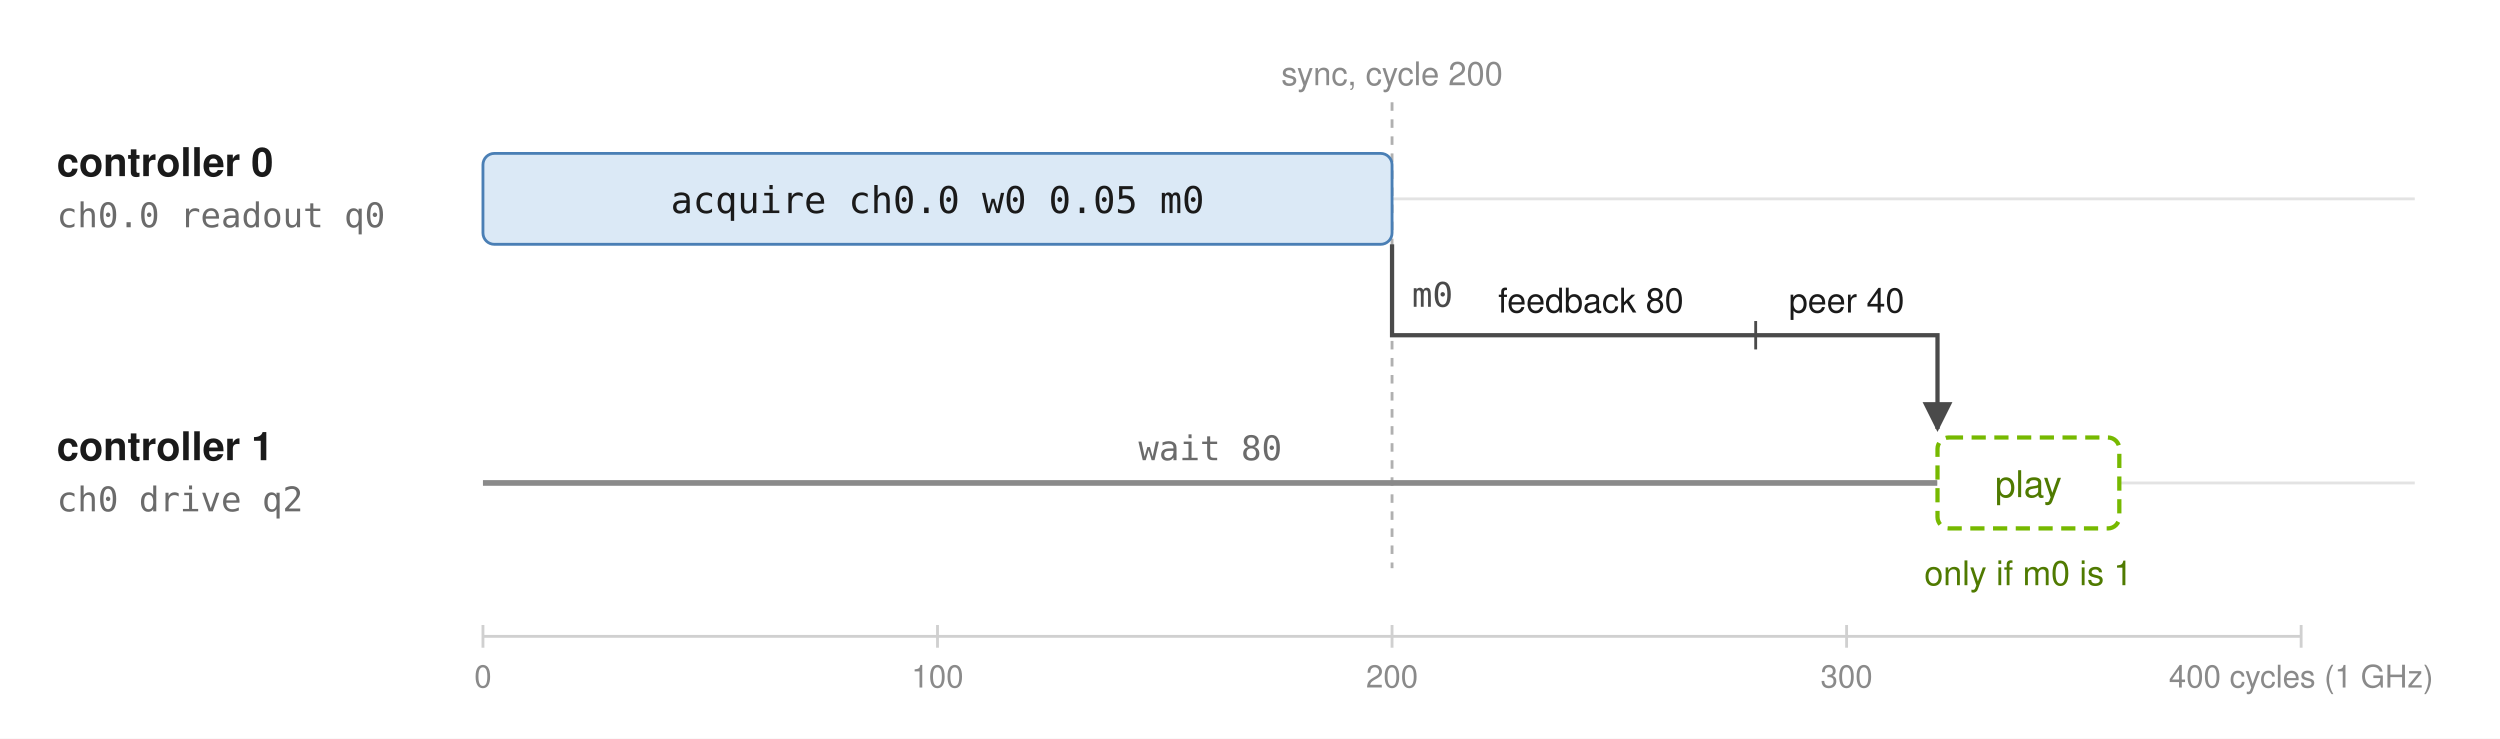
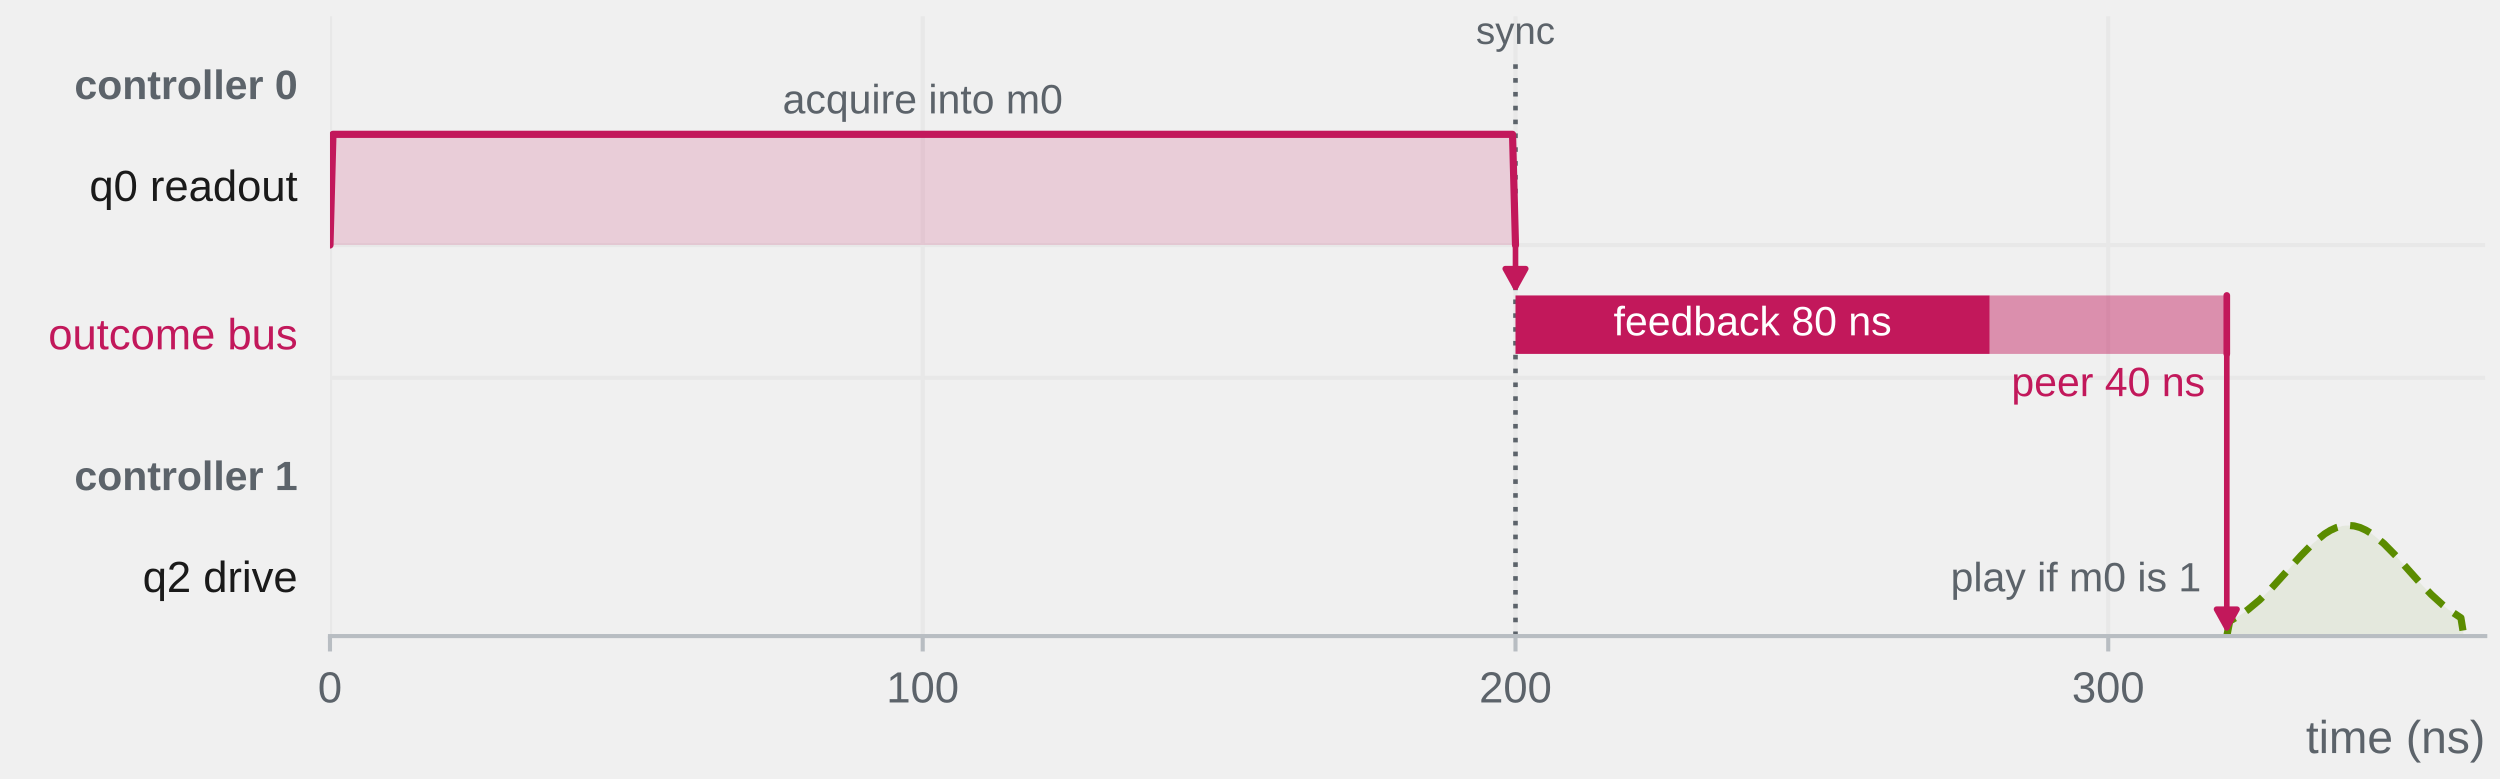
- <svg xmlns="http://www.w3.org/2000/svg" viewBox="0 0 880 260" width="880" height="260" font-family="Helvetica, Arial, sans-serif" role="img" aria-labelledby="t d">
+ <svg xmlns="http://www.w3.org/2000/svg" xmlns:xlink="http://www.w3.org/1999/xlink" role="img" aria-labelledby="title desc" width="487.91pt" height="152.02pt" viewBox="0 0 487.91 152.02" version="1.1">
  <defs>
-     <marker id="arrow" viewBox="0 0 10 10" refX="9" refY="5" markerWidth="7" markerHeight="7" orient="auto-start-reverse">
-       <path d="M0,0 L10,5 L0,10 z" fill="#4a4a4a" />
-     </marker>
+     <style type="text/css">*{stroke-linejoin: round; stroke-linecap: butt}</style>
  </defs>
-   <rect x="0" y="0" width="880" height="260" fill="#ffffff" />
-   <g font-size="14" fill="#1a1a1a">
-     <text x="20" y="62" font-weight="bold">controller 0</text>
-     <text x="20" y="80" font-size="12" fill="#6b6b6b" font-family="Menlo, Consolas, monospace">ch0.0 readout q0</text>
-     <text x="20" y="162" font-weight="bold">controller 1</text>
-     <text x="20" y="180" font-size="12" fill="#6b6b6b" font-family="Menlo, Consolas, monospace">ch0 drive q2</text>
+   <g id="figure_1">
+     <g id="patch_1">
+       <path d="M 0 152.02 L 487.91 152.02 L 487.91 0 L 0 0 L 0 152.02 z " style="fill: none" />
+     </g>
+     <g id="axes_1">
+       <g id="patch_2">
+         <path d="M 64.40 124.14 L 485.03 124.14 L 485.03 3.18 L 64.40 3.18 L 64.40 124.14 z " style="fill: none" />
+       </g>
+       <g id="line2d_1">
+         <path d="M 64.40 47.82 L 485.03 47.82 " clip-path="url(#p6082760a79)" style="fill: none; stroke: #e8e8e8; stroke-width: 0.8; stroke-linecap: round" />
+       </g>
+       <g id="line2d_2">
+         <path d="M 64.40 73.74 L 485.03 73.74 " clip-path="url(#p6082760a79)" style="fill: none; stroke: #e8e8e8; stroke-width: 0.8; stroke-linecap: round" />
+       </g>
+       <g id="line2d_3">
+         <path d="M 64.40 124.14 L 485.03 124.14 " clip-path="url(#p6082760a79)" style="fill: none; stroke: #e8e8e8; stroke-width: 0.8; stroke-linecap: round" />
+       </g>
+       <g id="matplotlib.axis_1">
+         <g id="xtick_1">
+           <g id="line2d_4">
+             <path d="M 64.40 124.14 L 64.40 3.18 " clip-path="url(#p6082760a79)" style="fill: none; stroke: #e8e8e8; stroke-width: 0.8; stroke-linecap: round" />
+           </g>
+           <g id="line2d_5">
+             <defs>
+               <path id="m5b935c8b90" d="M 0 0 L 0 3 " style="stroke: #b8bdc2; stroke-width: 0.8" />
+             </defs>
+             <g>
+               <use xlink:href="#m5b935c8b90" x="64.40" y="124.14" style="fill: #b8bdc2; stroke: #b8bdc2; stroke-width: 0.8" />
+             </g>
+           </g>
+           <g id="text_1">
+             <text style="font-size: 8.5px; font-family:NVIDIA, Arial, Helvetica, sans-serif; text-anchor: middle; fill: #5c636a" x="64.40" y="137.09" transform="rotate(-0 64.40 137.09)">0</text>
+           </g>
+         </g>
+         <g id="xtick_2">
+           <g id="line2d_6">
+             <path d="M 180.08 124.14 L 180.08 3.18 " clip-path="url(#p6082760a79)" style="fill: none; stroke: #e8e8e8; stroke-width: 0.8; stroke-linecap: round" />
+           </g>
+           <g id="line2d_7">
+             <g>
+               <use xlink:href="#m5b935c8b90" x="180.08" y="124.14" style="fill: #b8bdc2; stroke: #b8bdc2; stroke-width: 0.8" />
+             </g>
+           </g>
+           <g id="text_2">
+             <text style="font-size: 8.5px; font-family:NVIDIA, Arial, Helvetica, sans-serif; text-anchor: middle; fill: #5c636a" x="180.08" y="137.09" transform="rotate(-0 180.08 137.09)">100</text>
+           </g>
+         </g>
+         <g id="xtick_3">
+           <g id="line2d_8">
+             <path d="M 295.77 124.14 L 295.77 3.18 " clip-path="url(#p6082760a79)" style="fill: none; stroke: #e8e8e8; stroke-width: 0.8; stroke-linecap: round" />
+           </g>
+           <g id="line2d_9">
+             <g>
+               <use xlink:href="#m5b935c8b90" x="295.77" y="124.14" style="fill: #b8bdc2; stroke: #b8bdc2; stroke-width: 0.8" />
+             </g>
+           </g>
+           <g id="text_3">
+             <text style="font-size: 8.5px; font-family:NVIDIA, Arial, Helvetica, sans-serif; text-anchor: middle; fill: #5c636a" x="295.77" y="137.09" transform="rotate(-0 295.77 137.09)">200</text>
+           </g>
+         </g>
+         <g id="xtick_4">
+           <g id="line2d_10">
+             <path d="M 411.45 124.14 L 411.45 3.18 " clip-path="url(#p6082760a79)" style="fill: none; stroke: #e8e8e8; stroke-width: 0.8; stroke-linecap: round" />
+           </g>
+           <g id="line2d_11">
+             <g>
+               <use xlink:href="#m5b935c8b90" x="411.45" y="124.14" style="fill: #b8bdc2; stroke: #b8bdc2; stroke-width: 0.8" />
+             </g>
+           </g>
+           <g id="text_4">
+             <text style="font-size: 8.5px; font-family:NVIDIA, Arial, Helvetica, sans-serif; text-anchor: middle; fill: #5c636a" x="411.45" y="137.09" transform="rotate(-0 411.45 137.09)">300</text>
+           </g>
+         </g>
+         <g id="text_5">
+           <text style="font-size: 9px; font-family:NVIDIA, Arial, Helvetica, sans-serif; text-anchor: end; fill: #5c636a" x="485.03" y="146.97" transform="rotate(-0 485.03 146.97)">time (ns)</text>
+         </g>
+       </g>
+       <g id="matplotlib.axis_2" />
+       <g id="FillBetweenPolyCollection_1">
+         <defs>
+           <path id="m7f62ffa75c" d="M 64.40 -104.20 L 64.40 -104.20 L 64.98 -104.20 L 295.19 -104.20 L 295.77 -104.20 L 295.77 -104.20 L 295.77 -104.20 L 295.19 -125.80 L 64.98 -125.80 L 64.40 -104.20 z " />
+         </defs>
+         <g clip-path="url(#p6082760a79)">
+           <use xlink:href="#m7f62ffa75c" x="0" y="152.02" style="fill: #c2185b; fill-opacity: 0.16" />
+         </g>
+       </g>
+       <g id="FillBetweenPolyCollection_2">
+         <defs>
+           <path id="m4f33f2aa64" d="M 434.59 -27.88 L 434.59 -27.88 L 435.17 -27.88 L 437.48 -27.88 L 438.64 -27.88 L 440.95 -27.88 L 443.26 -27.88 L 449.05 -27.88 L 451.36 -27.88 L 453.68 -27.88 L 454.83 -27.88 L 455.99 -27.88 L 457.15 -27.88 L 458.30 -27.88 L 459.46 -27.88 L 460.62 -27.88 L 461.77 -27.88 L 462.93 -27.88 L 465.24 -27.88 L 467.56 -27.88 L 472.18 -27.88 L 474.50 -27.88 L 476.81 -27.88 L 477.97 -27.88 L 480.28 -27.88 L 480.86 -27.88 L 480.86 -27.88 L 480.86 -27.88 L 480.28 -31.43 L 477.97 -32.97 L 476.81 -33.88 L 474.50 -35.98 L 472.18 -38.39 L 467.56 -43.56 L 465.24 -45.92 L 462.93 -47.82 L 461.77 -48.53 L 460.62 -49.05 L 459.46 -49.37 L 458.30 -49.48 L 457.15 -49.37 L 455.99 -49.05 L 454.83 -48.53 L 453.68 -47.82 L 451.36 -45.92 L 449.05 -43.56 L 443.26 -37.15 L 440.95 -34.89 L 438.64 -32.97 L 437.48 -32.15 L 435.17 -30.80 L 434.59 -27.88 z " />
+         </defs>
+         <g clip-path="url(#p6082760a79)">
+           <use xlink:href="#m4f33f2aa64" x="0" y="152.02" style="fill: #5b8c00; fill-opacity: 0.08" />
+         </g>
+       </g>
+       <g id="line2d_12">
+         <path d="M 295.77 124.14 L 295.77 11.82 " clip-path="url(#p6082760a79)" style="fill: none; stroke-dasharray: 0.9,1.8; stroke-dashoffset: 0; stroke: #5c636a; stroke-width: 0.9" />
+       </g>
+       <g id="patch_3">
+         <path d="M 295.77 69.07 L 388.31 69.07 L 388.31 57.66 L 295.77 57.66 z " clip-path="url(#p6082760a79)" style="fill: #c2185b" />
+       </g>
+       <g id="patch_4">
+         <path d="M 388.31 69.07 L 434.59 69.07 L 434.59 57.66 L 388.31 57.66 z " clip-path="url(#p6082760a79)" style="fill: #c2185b; opacity: 0.45" />
+       </g>
+       <g id="line2d_13">
+         <path d="M 64.40 47.82 L 64.98 26.22 L 295.19 26.22 L 295.77 47.82 " clip-path="url(#p6082760a79)" style="fill: none; stroke: #c2185b; stroke-width: 1.4; stroke-linecap: round" />
+       </g>
+       <g id="line2d_14">
+         <path d="M 434.59 124.14 L 435.17 121.21 L 437.48 119.86 L 438.64 119.04 L 440.95 117.12 L 443.26 114.86 L 449.05 108.45 L 451.36 106.09 L 453.68 104.20 L 454.83 103.49 L 455.99 102.96 L 457.15 102.64 L 458.30 102.54 L 459.46 102.64 L 460.62 102.96 L 461.77 103.49 L 462.93 104.20 L 465.24 106.09 L 467.56 108.45 L 472.18 113.62 L 474.50 116.03 L 476.81 118.13 L 477.97 119.04 L 480.28 120.58 L 480.86 124.14 " clip-path="url(#p6082760a79)" style="fill: none; stroke-dasharray: 4.2,2.52; stroke-dashoffset: 0; stroke: #5b8c00; stroke-width: 1.4" />
+       </g>
+       <g id="line2d_15">
+         <path d="M 434.59 69.07 L 434.59 57.66 " clip-path="url(#p6082760a79)" style="fill: none; stroke: #c2185b; stroke-width: 1.3; stroke-linecap: round" />
+       </g>
+       <g id="patch_5">
+         <path d="M 64.40 124.14 L 485.03 124.14 " style="fill: none; stroke: #b8bdc2; stroke-width: 0.8; stroke-linejoin: miter; stroke-linecap: square" />
+       </g>
+       <g id="text_6">
+         <text style="font-size: 8.5px; font-family:NVIDIA, Arial, Helvetica, sans-serif; text-anchor: end; fill: #1a1a1a" x="58.09" y="39.22" transform="rotate(-0 58.09 39.22)">q0 readout</text>
+       </g>
+       <g id="text_7">
+         <text style="font-size: 8.5px; font-family:NVIDIA, Arial, Helvetica, sans-serif; text-anchor: end; fill: #c2185b" x="58.09" y="68.17" transform="rotate(-0 58.09 68.17)">outcome bus</text>
+       </g>
+       <g id="text_8">
+         <text style="font-size: 8.5px; font-family:NVIDIA, Arial, Helvetica, sans-serif; text-anchor: end; fill: #1a1a1a" x="58.09" y="115.54" transform="rotate(-0 58.09 115.54)">q2 drive</text>
+       </g>
+       <g id="text_9">
+         <text style="font-weight: 700; font-size: 8px; font-family:NVIDIA, Arial, Helvetica, sans-serif; text-anchor: end; fill: #5c636a" x="58.09" y="19.33" transform="rotate(-0 58.09 19.33)">controller 0</text>
+       </g>
+       <g id="text_10">
+         <text style="font-weight: 700; font-size: 8px; font-family:NVIDIA, Arial, Helvetica, sans-serif; text-anchor: end; fill: #5c636a" x="58.09" y="95.65" transform="rotate(-0 58.09 95.65)">controller 1</text>
+       </g>
+       <g id="text_11">
+         <text style="font-size: 8px; font-family:NVIDIA, Arial, Helvetica, sans-serif; text-anchor: middle; fill: #5c636a" x="180.08" y="22.13" transform="rotate(-0 180.08 22.13)">acquire into m0</text>
+       </g>
+       <g id="text_12">
+         <text style="font-size: 8px; font-family:NVIDIA, Arial, Helvetica, sans-serif; text-anchor: end; fill: #5c636a" x="429.59" y="115.41" transform="rotate(-0 429.59 115.41)">play if m0 is 1</text>
+       </g>
+       <g id="text_13">
+         <text style="font-size: 7.5px; font-family:NVIDIA, Arial, Helvetica, sans-serif; text-anchor: middle; fill: #5c636a" x="295.77" y="8.57" transform="rotate(-0 295.77 8.57)">sync</text>
+       </g>
+       <g id="text_14">
+         <text style="font-size: 8px; font-family:NVIDIA, Arial, Helvetica, sans-serif; text-anchor: middle; fill: #ffffff" x="342.04" y="65.45" transform="rotate(-0 342.04 65.45)">feedback 80 ns</text>
+       </g>
+       <g id="text_15">
+         <text style="font-size: 8px; font-family:NVIDIA, Arial, Helvetica, sans-serif; text-anchor: middle; fill: #c2185b" x="411.45" y="77.31" transform="rotate(-0 411.45 77.31)">peer 40 ns</text>
+       </g>
+       <g id="patch_6">
+         <path d="M 295.77 47.82 Q 295.77 52.49 295.77 56.04 " clip-path="url(#p6082760a79)" style="fill: none; stroke: #c2185b; stroke-width: 1.1; stroke-linecap: round" />
+         <path d="M 297.77 52.44 L 295.77 56.04 L 293.77 52.44 z " clip-path="url(#p6082760a79)" style="fill: #c2185b; stroke: #c2185b; stroke-width: 1.1; stroke-linecap: round" />
+       </g>
+       <g id="patch_7">
+         <path d="M 434.59 69.07 Q 434.59 96.35 434.59 122.50 " clip-path="url(#p6082760a79)" style="fill: none; stroke: #c2185b; stroke-width: 1.1; stroke-linecap: round" />
+         <path d="M 436.59 118.90 L 434.59 122.50 L 432.59 118.90 z " clip-path="url(#p6082760a79)" style="fill: #c2185b; stroke: #c2185b; stroke-width: 1.1; stroke-linecap: round" />
+       </g>
+     </g>
  </g>
-   <g stroke="#e3e3e3" stroke-width="1">
-     <line x1="170" y1="70" x2="850" y2="70" />
-     <line x1="170" y1="170" x2="850" y2="170" />
-   </g>
-   <line x1="490" y1="36" x2="490" y2="200" stroke="#b0b0b0" stroke-width="1" stroke-dasharray="3 3" />
-   <text x="490" y="30" font-size="11.5" text-anchor="middle" fill="#8a8a8a">sync, cycle 200</text>
-   <rect x="170" y="54" width="320" height="32" rx="4" fill="#dbe9f6" stroke="#4a7fb5" />
-   <text x="330" y="75" font-size="13" text-anchor="middle" fill="#1a1a1a" font-family="Menlo, Consolas, monospace">acquire ch0.0 w0 0.05 m0</text>
-   <line x1="170" y1="170" x2="682" y2="170" stroke="#8a8a8a" stroke-width="2" />
-   <text x="426" y="162" font-size="12" text-anchor="middle" fill="#6b6b6b" font-family="Menlo, Consolas, monospace">wait 80</text>
-   <rect x="682" y="154" width="64" height="32" rx="4" fill="#ffffff" stroke="#76b900" stroke-width="1.5" stroke-dasharray="5 3" />
-   <text x="714" y="175" font-size="13" text-anchor="middle" fill="#4f7a00">play</text>
-   <text x="714" y="206" font-size="12" text-anchor="middle" fill="#4f7a00">only if m0 is 1</text>
-   <polyline points="490,86 490,118 682,118 682,151" fill="none" stroke="#4a4a4a" stroke-width="1.5" marker-end="url(#arrow)" />
-   <line x1="618" y1="113" x2="618" y2="123" stroke="#4a4a4a" stroke-width="1" />
-   <text x="497" y="108" font-size="12" fill="#4a4a4a" font-family="Menlo, Consolas, monospace">m0</text>
-   <text x="560" y="110" font-size="12" text-anchor="middle" fill="#1a1a1a">feedback 80</text>
-   <text x="650" y="110" font-size="12" text-anchor="middle" fill="#1a1a1a">peer 40</text>
-   <g stroke="#d0d0d0" stroke-width="1">
-     <line x1="170" y1="224" x2="810" y2="224" />
-     <line x1="170" y1="220" x2="170" y2="228" />
-     <line x1="330" y1="220" x2="330" y2="228" />
-     <line x1="490" y1="220" x2="490" y2="228" />
-     <line x1="650" y1="220" x2="650" y2="228" />
-     <line x1="810" y1="220" x2="810" y2="228" />
-   </g>
-   <g font-size="11" fill="#8a8a8a" text-anchor="middle">
-     <text x="170" y="242">0</text>
-     <text x="330" y="242">100</text>
-     <text x="490" y="242">200</text>
-     <text x="650" y="242">300</text>
-     <text x="810" y="242">400 cycles (1 GHz)</text>
-   </g>
+   <defs>
+     <clipPath id="p6082760a79">
+       <rect x="64.40" y="3.18" width="420.62" height="120.96" />
+     </clipPath>
+   </defs>
</svg>
